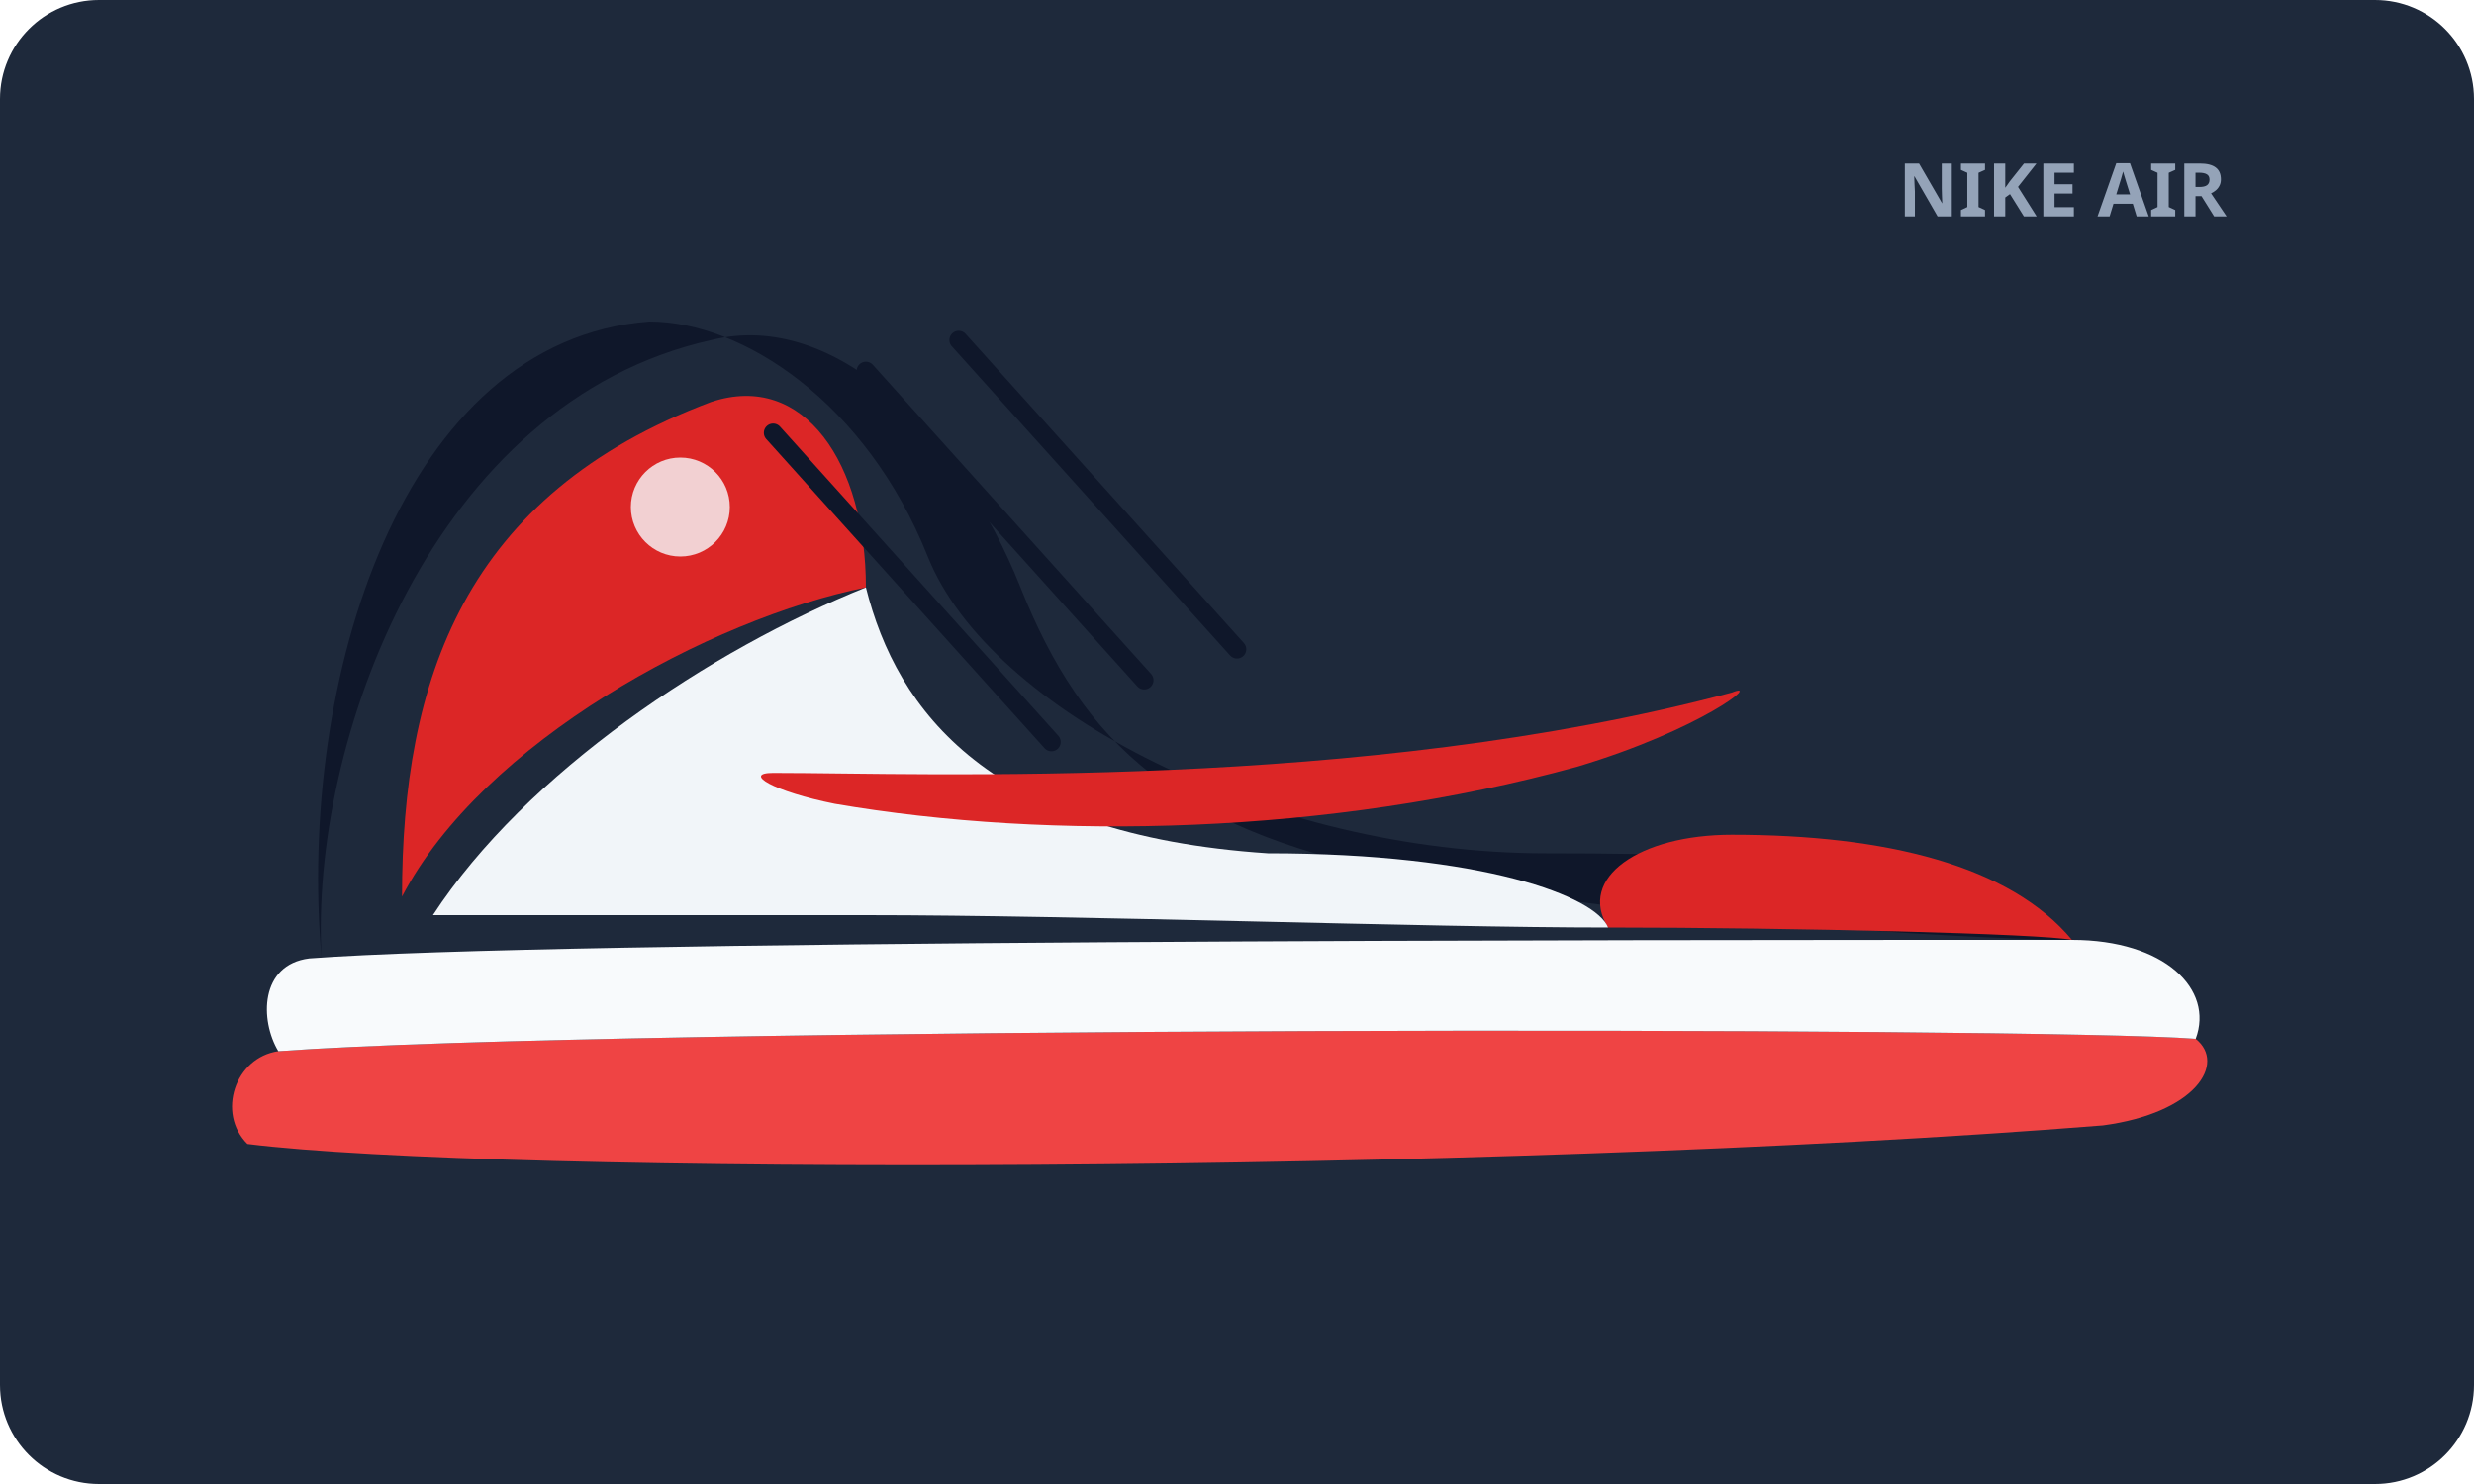
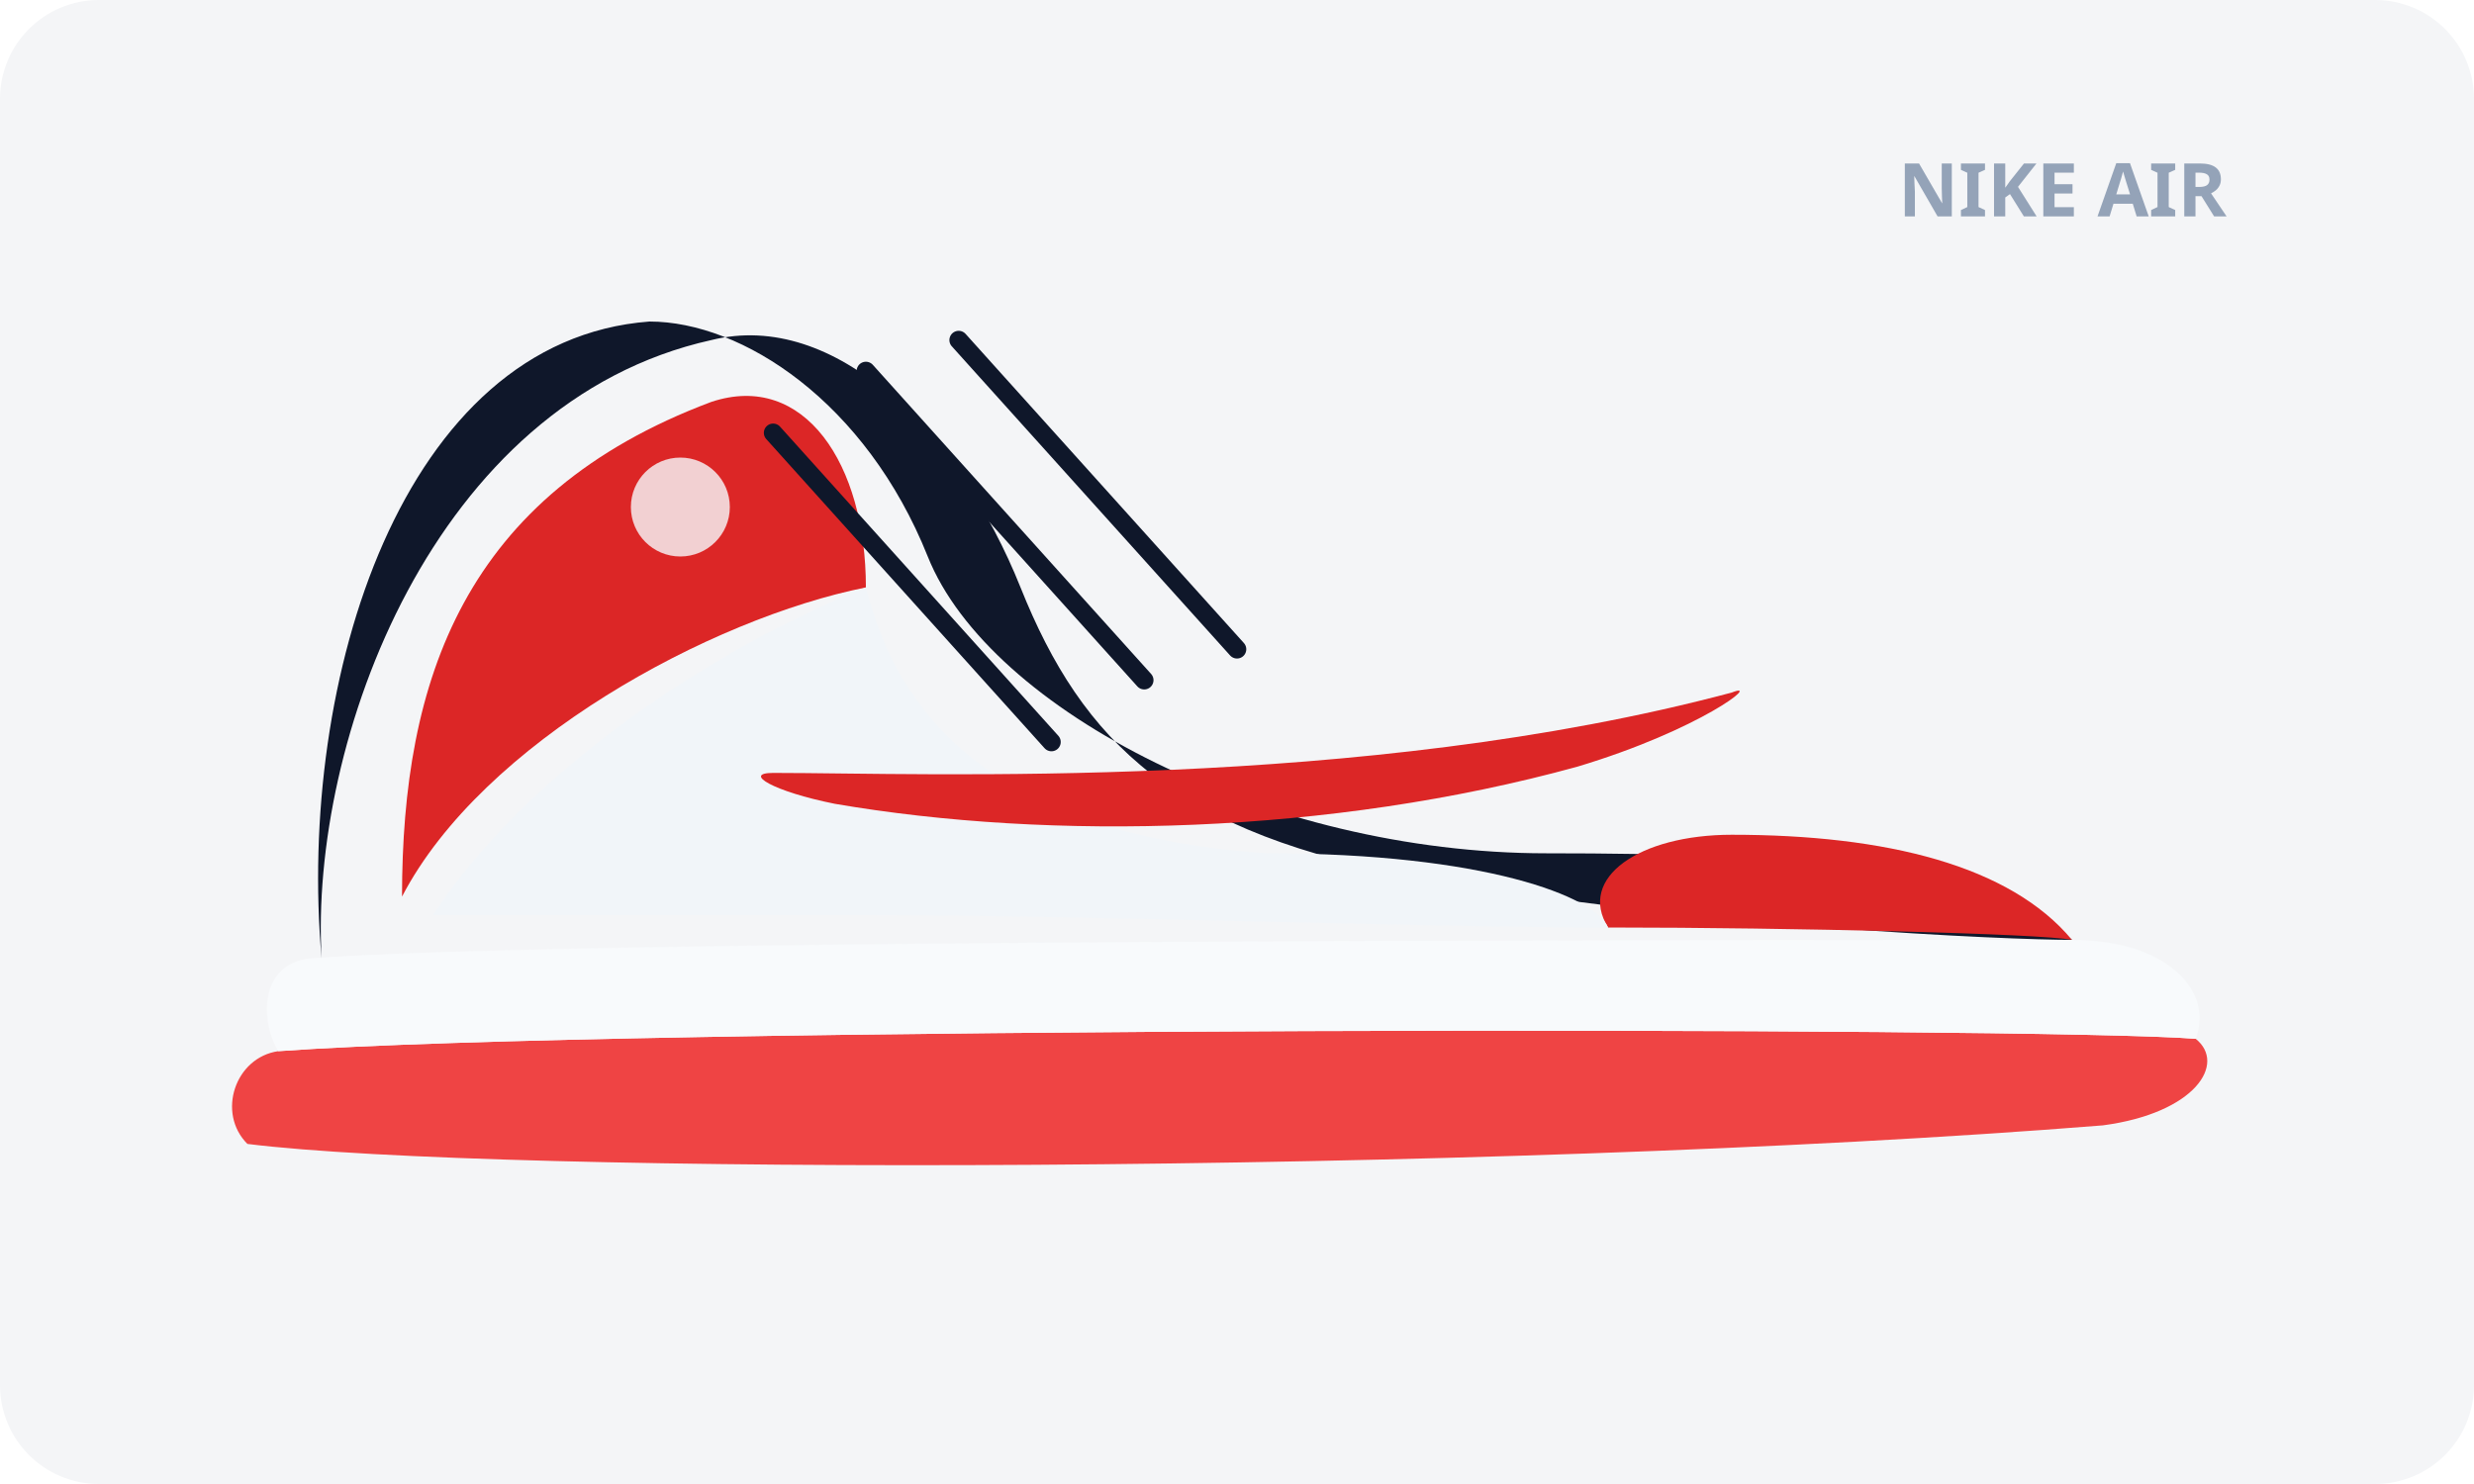
<svg xmlns="http://www.w3.org/2000/svg" viewBox="0 0 400 240" fill="none">
-   <rect width="400" height="240" rx="16" fill="#1e293b" />
+   <rect width="400" height="240" rx="16" fill="#f4f5f7" />
  <path d="M40 185 C80 190, 240 190, 340 182 C355 180, 360 172, 355 168 C330 166, 100 166, 45 170 C38 171, 35 180, 40 185 Z" fill="#ef4444" />
  <path d="M45 170 C100 166, 330 166, 355 168 C358 160, 350 152, 335 152 C260 152, 90 152, 50 155 C42 156, 42 165, 45 170 Z" fill="#f8fafc" />
  <path d="M52 155 C50 120, 70 65, 115 55 C135 50, 155 70, 165 95 C175 120, 190 135, 230 142 C275 150, 325 152, 335 152 C320 140, 290 138, 250 138 C205 138, 160 115, 150 90 C140 65, 120 52, 105 52 C65 55, 48 110, 52 155 Z" fill="#0f172a" />
  <path d="M65 145 C65 110, 75 80, 115 65 C130 60, 140 75, 140 95 C115 100, 78 120, 65 145 Z" fill="#dc2626" />
  <path d="M260 150 C290 150, 330 151, 335 152 C325 140, 305 135, 280 135 C265 135, 255 142, 260 150 Z" fill="#dc2626" />
  <path d="M140 95 C145 115, 160 135, 205 138 C240 138, 258 145, 260 150 C230 150, 175 148, 140 148 C115 148, 80 148, 70 148 C85 125, 115 105, 140 95 Z" fill="#f1f5f9" />
  <path d="M125 125 C150 125, 220 128, 280 112 C285 110, 275 118, 255 124 C215 135, 170 136, 135 130 C125 128, 120 125, 125 125 Z" fill="#dc2626" />
  <path d="M125 70 L170 120 M140 60 L185 110 M155 55 L200 105" stroke="#0f172a" stroke-width="3" stroke-linecap="round" />
  <circle cx="110" cy="82" r="8" fill="#f8fafc" opacity="0.8" />
  <text x="360" y="35" fill="#94a3b8" font-family="system-ui" font-size="12" font-weight="bold" text-anchor="end">NIKE AIR</text>
</svg>
